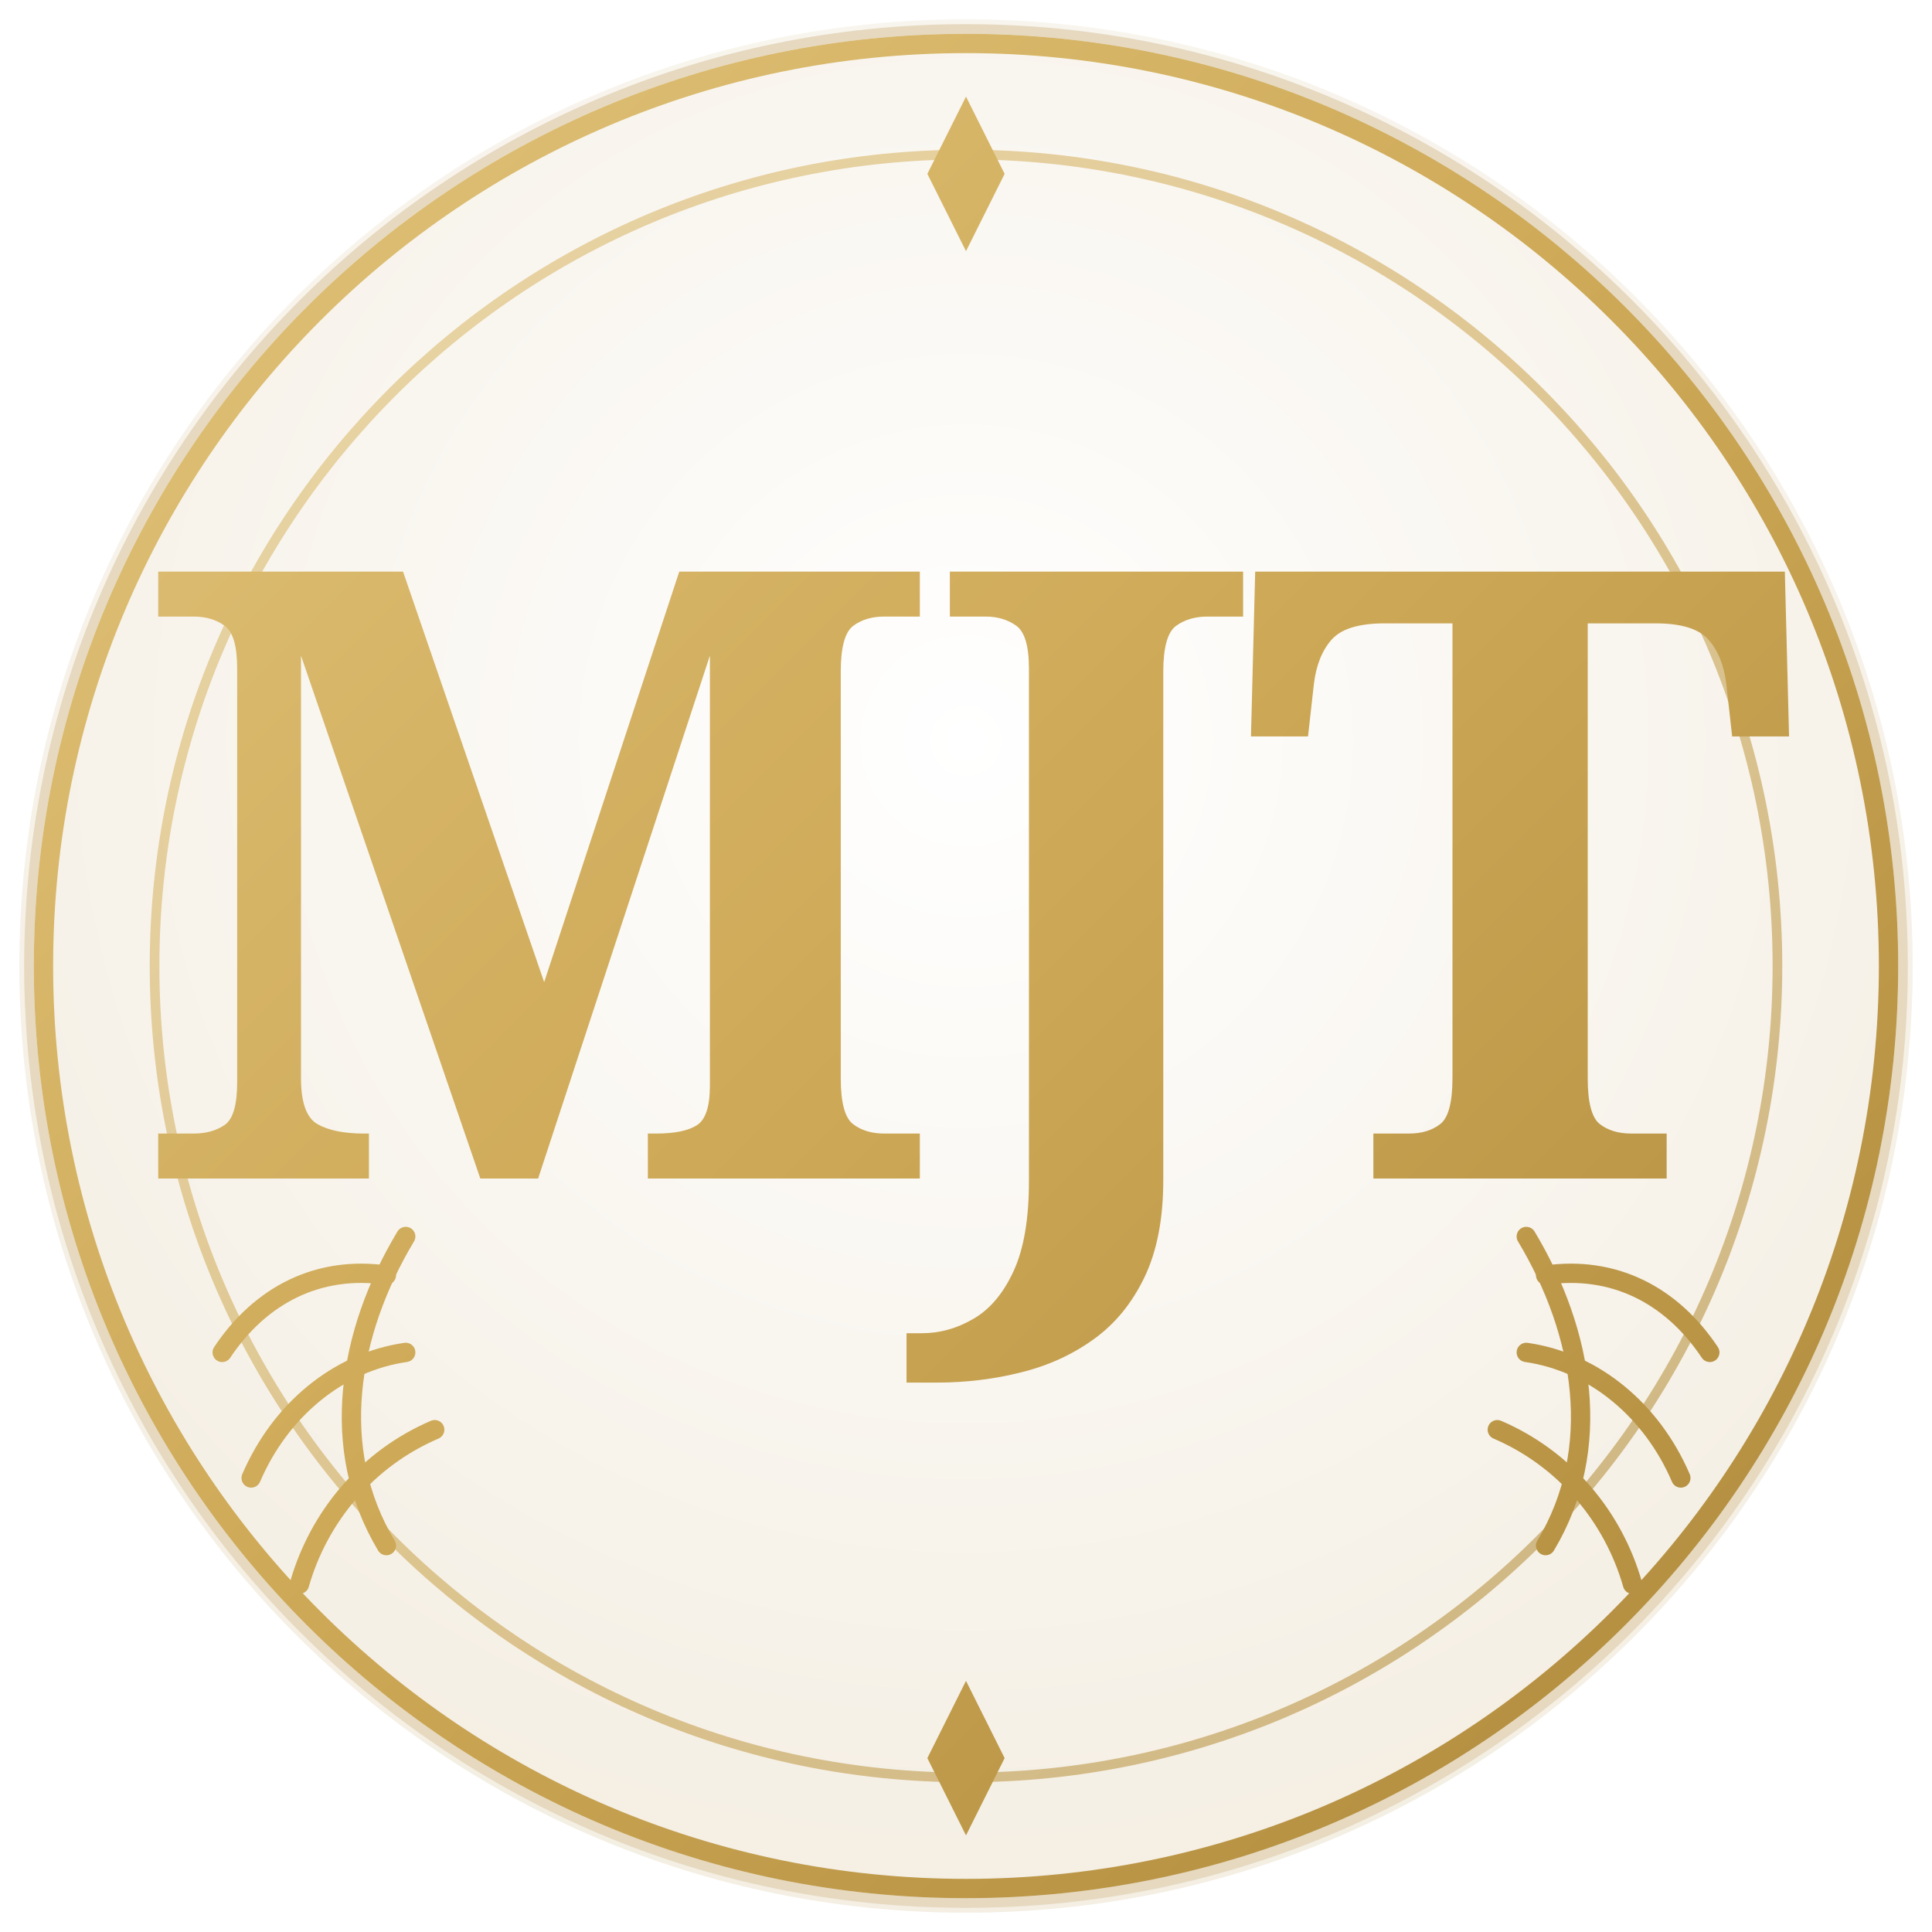
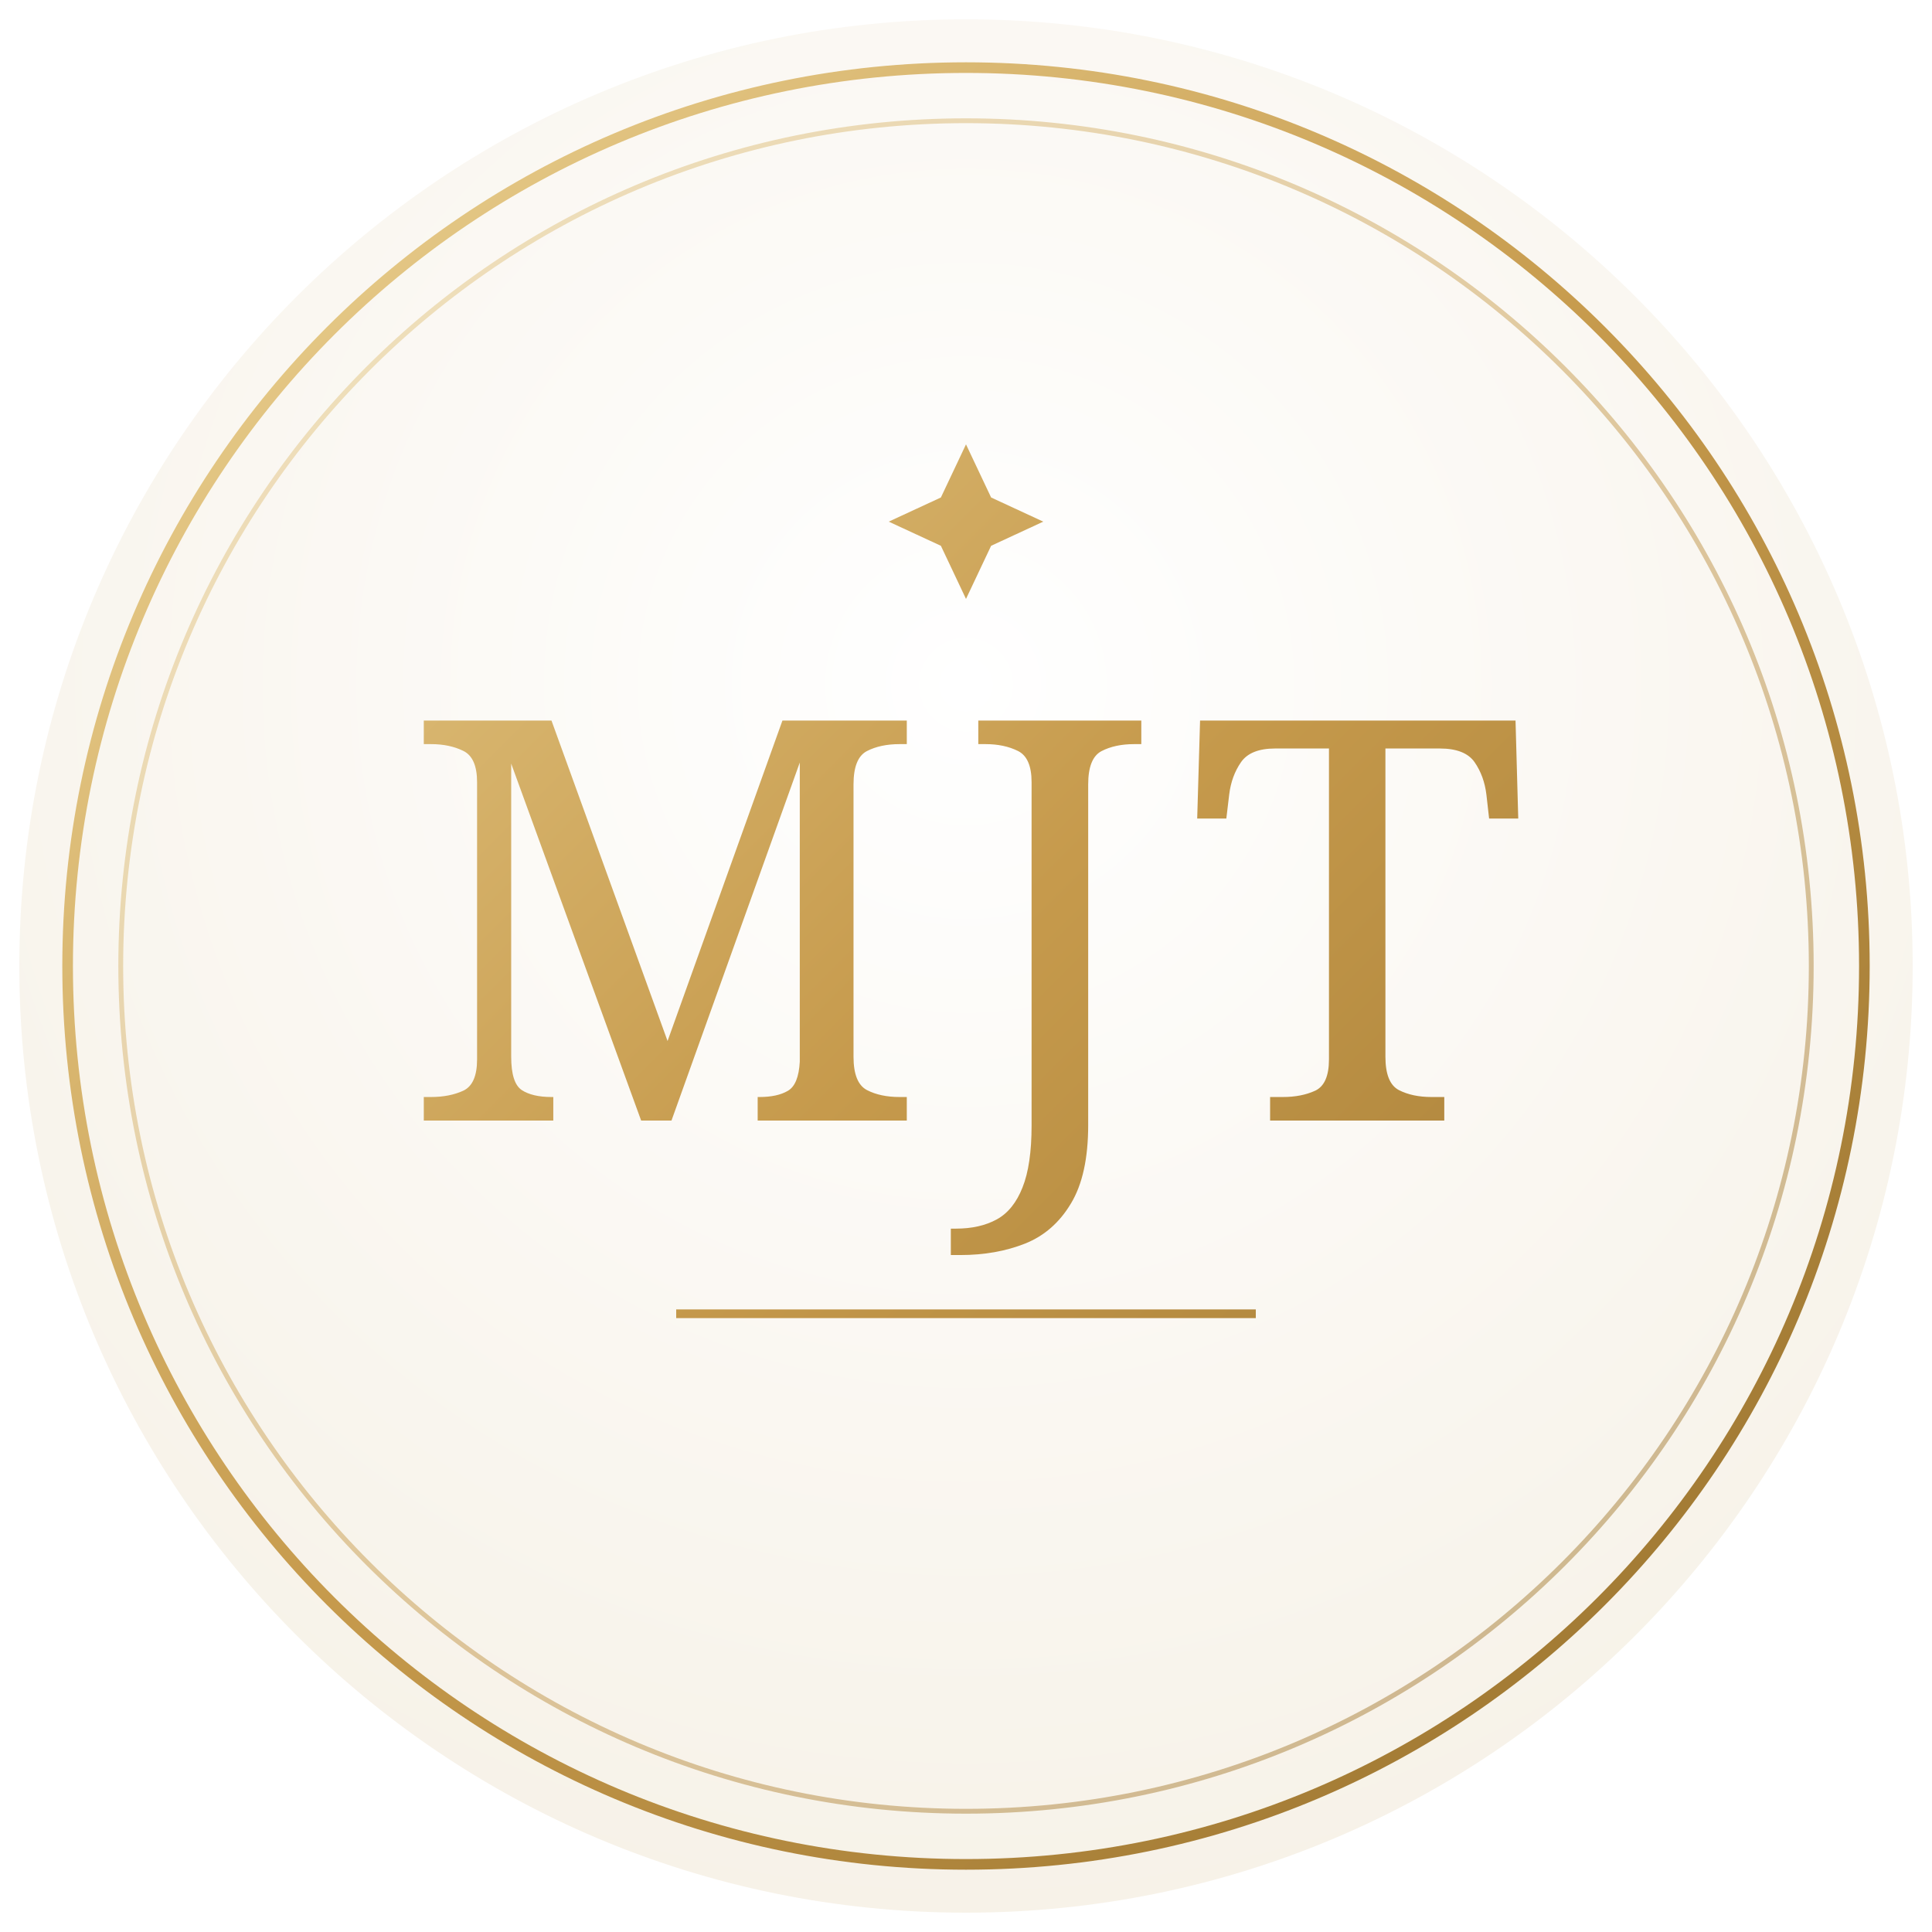
<svg xmlns="http://www.w3.org/2000/svg" viewBox="0 0 200 200" fill="none">
  <defs>
-     <radialGradient id="bg" cx="50%" cy="38%" r="75%">
+     <radialGradient id="bg" cx="50%" cy="35%" r="80%">
      <stop offset="0%" stop-color="#ffffff" />
-       <stop offset="100%" stop-color="#f2ebdd" />
+       <stop offset="100%" stop-color="#f5efe3" />
    </radialGradient>
-     <linearGradient id="gold" x1="0" y1="0" x2="200" y2="200" gradientUnits="userSpaceOnUse">
-       <stop offset="0%" stop-color="#e3c67e" />
-       <stop offset="50%" stop-color="#cda856" />
-       <stop offset="100%" stop-color="#ab8639" />
+     <linearGradient id="gold" x1="20" y1="20" x2="180" y2="180" gradientUnits="userSpaceOnUse">
+       <stop offset="0%" stop-color="#e9cf8f" />
+       <stop offset="50%" stop-color="#c69a4c" />
+       <stop offset="100%" stop-color="#9c7530" />
    </linearGradient>
  </defs>
  <circle cx="100" cy="100" r="98" fill="url(#bg)" />
-   <circle cx="100" cy="100" r="97" fill="none" stroke="#e6d9c0" stroke-width="1" />
-   <circle cx="100" cy="100" r="95.5" fill="none" stroke="url(#gold)" stroke-width="2" />
-   <circle cx="100" cy="100" r="84" fill="none" stroke="url(#gold)" stroke-width="1" opacity="0.6" />
-   <g fill="url(#gold)">
-     <path d="M100 10 L104 18 L100 26 L96 18 Z" />
-     <path d="M100 174 L104 182 L100 190 L96 182 Z" />
-   </g>
-   <g fill="none" stroke="url(#gold)" stroke-width="2" stroke-linecap="round">
-     <path d="M42 128 C36 138 34 150 40 160" />
-     <path d="M40 132 C33 131 27 134 23 140" />
-     <path d="M42 140 C35 141 29 146 26 153" />
-     <path d="M45 148 C38 151 33 157 31 164" />
-   </g>
-   <g fill="none" stroke="url(#gold)" stroke-width="2" stroke-linecap="round">
-     <path d="M158 128 C164 138 166 150 160 160" />
-     <path d="M160 132 C167 131 173 134 177 140" />
-     <path d="M158 140 C165 141 171 146 174 153" />
-     <path d="M155 148 C162 151 167 157 169 164" />
-   </g>
-   <text x="100" y="122" text-anchor="middle" font-family="'Fraunces','Playfair Display',Georgia,serif" font-size="88" font-weight="600" fill="url(#gold)" letter-spacing="-2">MJT</text>
+   <circle cx="100" cy="100" r="93" fill="none" stroke="url(#gold)" stroke-width="1.1" />
+   <circle cx="100" cy="100" r="87.5" fill="none" stroke="url(#gold)" stroke-width="0.5" opacity="0.5" />
+   <path d="M100 46 L102.6 51.5 L108 54 L102.6 56.5 L100 62 L97.4 56.5 L92 54 L97.4 51.5 Z" fill="url(#gold)" />
+   <text x="100" y="116" text-anchor="middle" font-family="'Fraunces','Playfair Display',Georgia,serif" font-size="58" font-weight="500" fill="url(#gold)" letter-spacing="3">MJT</text>
+   <line x1="70" y1="136" x2="130" y2="136" stroke="url(#gold)" stroke-width="0.9" />
</svg>
